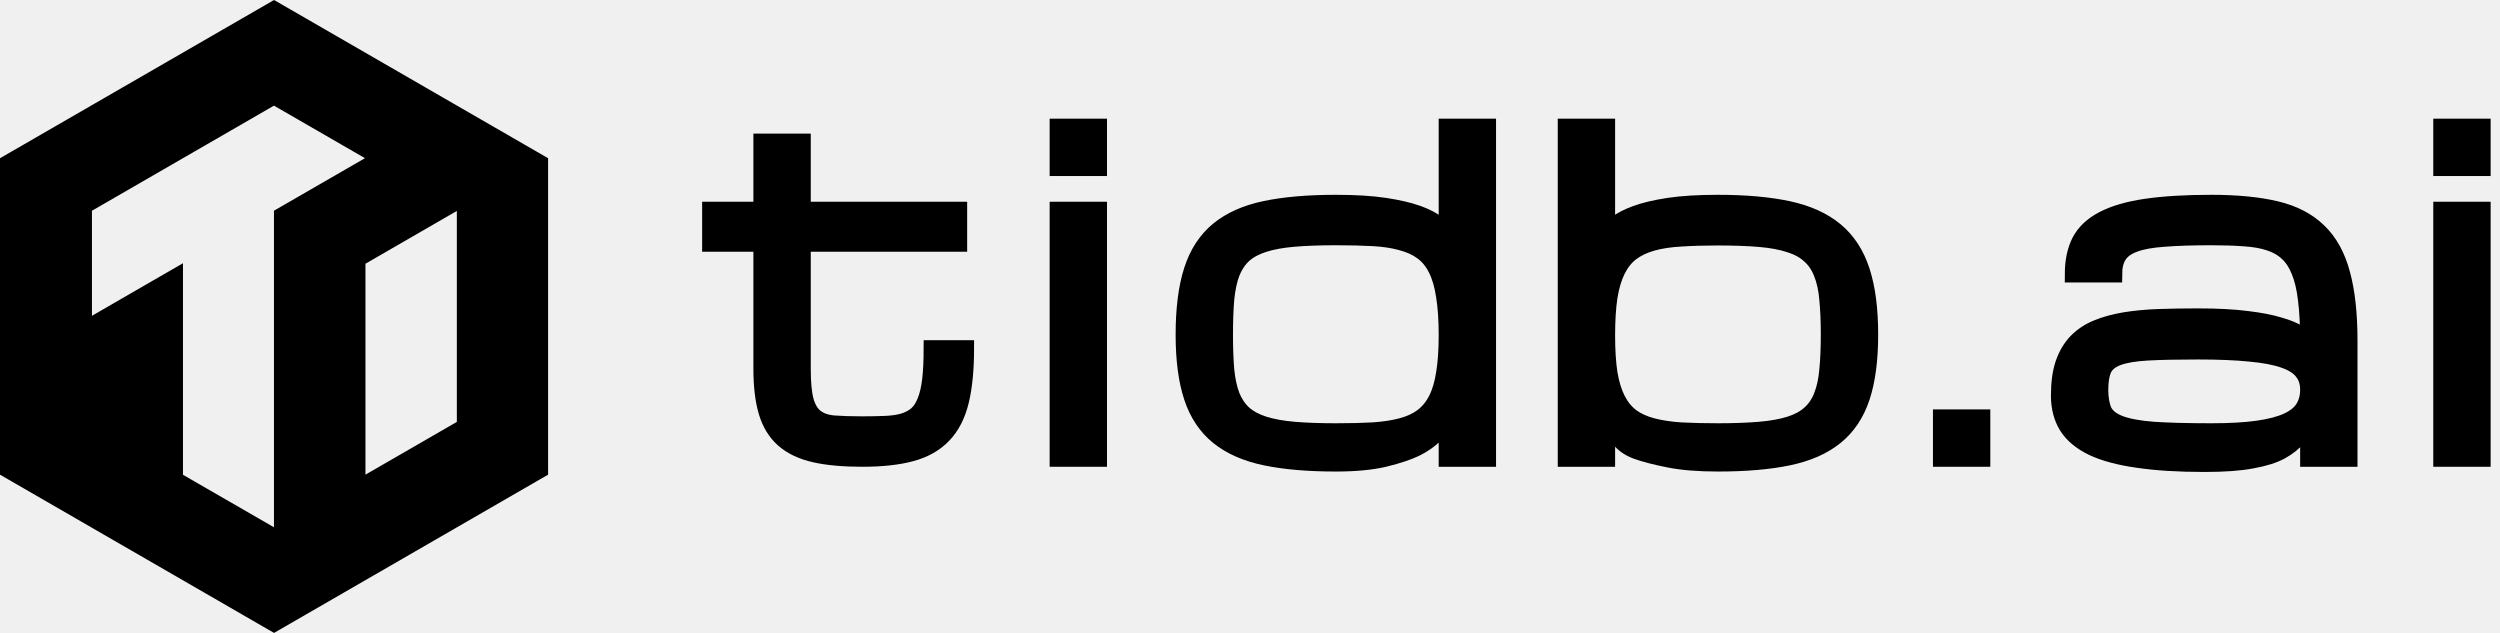
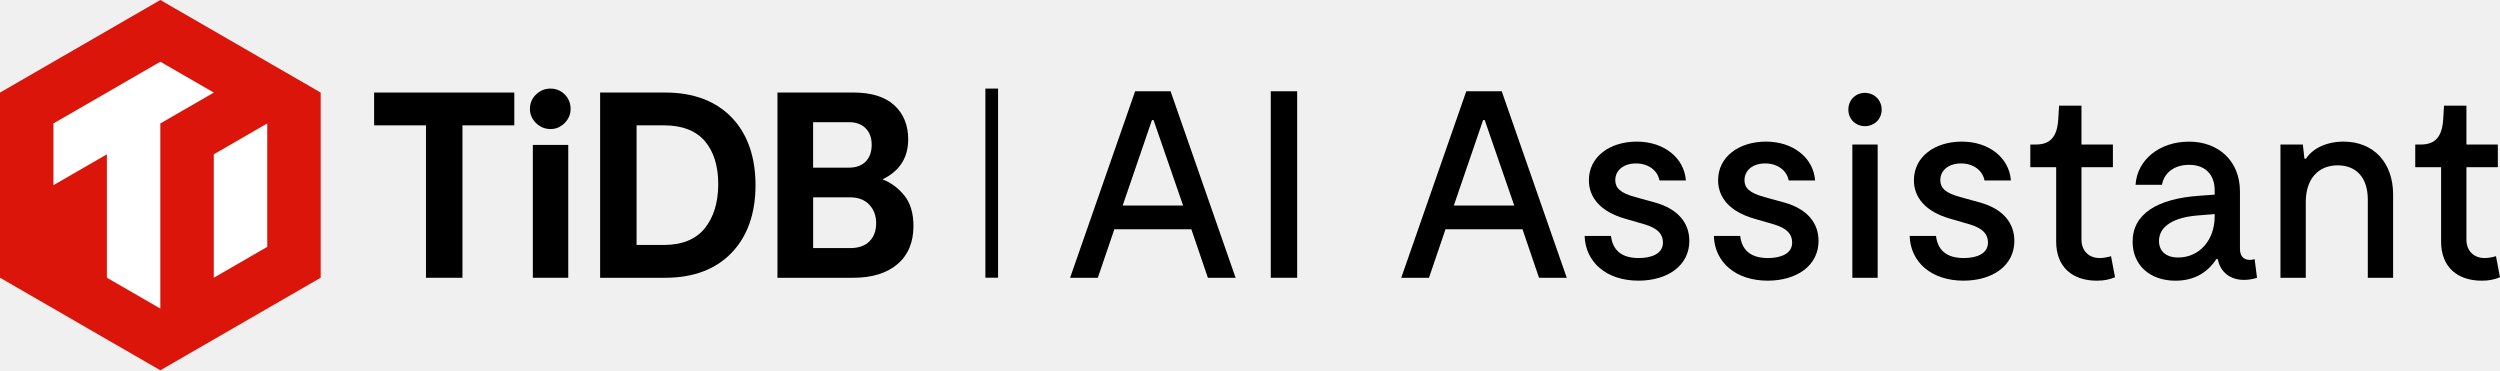
- <svg xmlns="http://www.w3.org/2000/svg" width="158" height="40" viewBox="0 0 158 40" fill="none">
-   <path d="M5.561 12.886L5.311 13.03V13.319V19.958V20.824L6.061 20.391L11.064 17.502V30.007V30.296L11.315 30.44L17.064 33.756L17.814 34.188V33.323V13.605L23.315 10.43L24.065 9.997L23.315 9.563L17.564 6.244L17.314 6.099L17.064 6.244L5.561 12.886ZM22.847 16.235L22.597 16.38V16.669V29.998V30.863L23.347 30.431L29.121 27.098L29.372 26.954V26.665V13.332V12.466L28.621 12.899L22.847 16.235ZM17.32 39.423L0.5 29.71V10.288L17.32 0.577L34.14 10.288V29.71L17.32 39.423Z" fill="black" stroke="black" />
-   <path d="M61.062 22C61.062 23.34 60.953 24.461 60.734 25.363C60.516 26.256 60.147 26.972 59.627 27.51C59.117 28.047 58.442 28.43 57.603 28.658C56.765 28.886 55.73 29 54.5 29C53.306 29 52.303 28.909 51.492 28.727C50.681 28.544 50.025 28.234 49.523 27.797C49.022 27.359 48.662 26.776 48.443 26.047C48.225 25.318 48.115 24.406 48.115 23.312V15.41H44.875V13.25H48.115V8.943H50.74V13.25H60.625V15.41H50.74V23.312C50.74 24.188 50.804 24.862 50.932 25.336C51.068 25.81 51.283 26.156 51.574 26.375C51.866 26.594 52.249 26.721 52.723 26.758C53.206 26.794 53.794 26.812 54.486 26.812C55.033 26.812 55.521 26.803 55.949 26.785C56.387 26.767 56.765 26.712 57.084 26.621C57.412 26.521 57.69 26.375 57.918 26.184C58.146 25.983 58.328 25.705 58.465 25.35C58.611 24.994 58.715 24.547 58.779 24.01C58.843 23.463 58.875 22.793 58.875 22H61.062Z" fill="black" />
-   <path d="M66.838 13.25H69.463V29H66.838V13.25ZM69.463 10.625H66.838V8H69.463V10.625Z" fill="black" />
-   <path d="M84.425 29.301C82.675 29.301 81.189 29.173 79.968 28.918C78.747 28.663 77.753 28.225 76.987 27.605C76.222 26.986 75.666 26.152 75.32 25.104C74.973 24.055 74.8 22.738 74.8 21.152C74.8 19.512 74.973 18.154 75.32 17.078C75.666 16.003 76.222 15.15 76.987 14.521C77.753 13.893 78.747 13.45 79.968 13.195C81.189 12.94 82.675 12.812 84.425 12.812C85.665 12.812 86.704 12.876 87.542 13.004C88.381 13.132 89.064 13.291 89.593 13.482C90.131 13.674 90.536 13.883 90.81 14.111C91.092 14.33 91.297 14.535 91.425 14.727V8H94.05V29H91.425V26.662C91.425 26.662 91.206 26.922 90.769 27.441C90.386 27.815 89.962 28.116 89.497 28.344C89.032 28.572 88.381 28.79 87.542 29C86.704 29.201 85.665 29.301 84.425 29.301ZM84.425 27.25C85.3 27.25 86.079 27.232 86.763 27.195C87.447 27.15 88.048 27.059 88.568 26.922C89.087 26.785 89.525 26.585 89.88 26.32C90.245 26.047 90.541 25.687 90.769 25.24C90.997 24.794 91.161 24.242 91.261 23.586C91.37 22.921 91.425 22.123 91.425 21.193C91.425 20.227 91.37 19.407 91.261 18.732C91.161 18.049 90.997 17.479 90.769 17.023C90.541 16.559 90.245 16.194 89.88 15.93C89.525 15.665 89.087 15.465 88.568 15.328C88.048 15.182 87.447 15.091 86.763 15.055C86.079 15.018 85.3 15 84.425 15C83.404 15 82.52 15.032 81.773 15.096C81.034 15.159 80.406 15.273 79.886 15.438C79.366 15.602 78.943 15.829 78.615 16.121C78.295 16.413 78.045 16.787 77.862 17.242C77.689 17.698 77.571 18.249 77.507 18.896C77.452 19.535 77.425 20.287 77.425 21.152C77.425 22.009 77.452 22.756 77.507 23.395C77.571 24.023 77.689 24.566 77.862 25.021C78.045 25.468 78.295 25.837 78.615 26.129C78.943 26.421 79.366 26.648 79.886 26.812C80.406 26.977 81.034 27.09 81.773 27.154C82.52 27.218 83.404 27.25 84.425 27.25Z" fill="black" />
-   <path d="M108.575 29.301C107.317 29.301 106.269 29.214 105.43 29.041C104.601 28.877 103.922 28.699 103.393 28.508C102.865 28.307 102.464 27.997 102.19 27.578C101.917 27.15 101.712 26.817 101.575 26.58V29H98.95V8H101.575V14.74C101.693 14.549 101.889 14.344 102.163 14.125C102.445 13.897 102.851 13.688 103.38 13.496C103.917 13.296 104.606 13.132 105.444 13.004C106.283 12.876 107.326 12.812 108.575 12.812C110.325 12.812 111.811 12.945 113.032 13.209C114.253 13.473 115.247 13.925 116.012 14.562C116.778 15.2 117.334 16.057 117.68 17.133C118.027 18.199 118.2 19.539 118.2 21.152C118.2 22.738 118.027 24.055 117.68 25.104C117.334 26.152 116.778 26.986 116.012 27.605C115.247 28.225 114.253 28.663 113.032 28.918C111.811 29.173 110.325 29.301 108.575 29.301ZM108.575 27.25C109.596 27.25 110.475 27.218 111.214 27.154C111.961 27.09 112.595 26.977 113.114 26.812C113.634 26.648 114.053 26.421 114.372 26.129C114.7 25.837 114.951 25.468 115.124 25.021C115.306 24.566 115.425 24.023 115.479 23.395C115.543 22.756 115.575 22.009 115.575 21.152C115.575 20.296 115.543 19.548 115.479 18.91C115.425 18.272 115.306 17.73 115.124 17.283C114.951 16.828 114.7 16.454 114.372 16.162C114.053 15.861 113.634 15.629 113.114 15.465C112.595 15.292 111.961 15.173 111.214 15.109C110.475 15.046 109.596 15.014 108.575 15.014C107.7 15.014 106.921 15.037 106.237 15.082C105.554 15.118 104.952 15.21 104.432 15.355C103.913 15.501 103.471 15.711 103.106 15.984C102.751 16.258 102.459 16.622 102.231 17.078C102.003 17.534 101.835 18.099 101.725 18.773C101.625 19.448 101.575 20.255 101.575 21.193C101.575 22.123 101.625 22.921 101.725 23.586C101.835 24.242 102.003 24.794 102.231 25.24C102.459 25.687 102.751 26.047 103.106 26.32C103.471 26.585 103.913 26.785 104.432 26.922C104.952 27.059 105.554 27.15 106.237 27.195C106.921 27.232 107.7 27.25 108.575 27.25Z" fill="black" />
-   <path d="M125.287 29H122.662V26.375H125.287V29Z" fill="black" />
-   <path d="M145.869 26.84C145.842 26.949 145.637 27.223 145.254 27.66C144.98 27.988 144.616 28.28 144.16 28.535C143.704 28.781 143.094 28.973 142.328 29.109C141.572 29.255 140.574 29.328 139.334 29.328C137.684 29.328 136.276 29.241 135.109 29.068C133.943 28.904 132.99 28.649 132.252 28.303C131.514 27.947 130.971 27.496 130.625 26.949C130.288 26.402 130.119 25.751 130.119 24.994C130.119 24.201 130.21 23.531 130.393 22.984C130.584 22.428 130.857 21.963 131.213 21.59C131.577 21.216 132.015 20.924 132.525 20.715C133.036 20.505 133.615 20.346 134.262 20.236C134.918 20.127 135.633 20.059 136.408 20.031C137.183 20.004 138.008 19.99 138.883 19.99C140.132 19.99 141.175 20.045 142.014 20.154C142.852 20.255 143.536 20.387 144.064 20.551C144.602 20.706 145.008 20.874 145.281 21.057C145.555 21.239 145.751 21.408 145.869 21.562C145.869 20.542 145.824 19.671 145.732 18.951C145.65 18.231 145.509 17.63 145.309 17.146C145.117 16.663 144.867 16.281 144.557 15.998C144.247 15.706 143.864 15.488 143.408 15.342C142.962 15.196 142.438 15.105 141.836 15.068C141.234 15.023 140.546 15 139.771 15C138.568 15 137.57 15.032 136.777 15.096C135.984 15.15 135.355 15.264 134.891 15.438C134.426 15.611 134.098 15.852 133.906 16.162C133.715 16.463 133.619 16.859 133.619 17.352H130.994C130.994 16.522 131.14 15.82 131.432 15.246C131.732 14.672 132.225 14.207 132.908 13.852C133.601 13.487 134.508 13.223 135.629 13.059C136.75 12.895 138.131 12.812 139.771 12.812C141.376 12.812 142.734 12.945 143.846 13.209C144.958 13.473 145.855 13.938 146.539 14.604C147.232 15.269 147.729 16.167 148.029 17.297C148.339 18.418 148.494 19.84 148.494 21.562V29H145.869V26.84ZM139.771 27.25C140.929 27.25 141.895 27.195 142.67 27.086C143.454 26.977 144.083 26.812 144.557 26.594C145.031 26.375 145.368 26.102 145.568 25.773C145.769 25.445 145.869 25.062 145.869 24.625C145.869 24.188 145.751 23.818 145.514 23.518C145.286 23.208 144.898 22.957 144.352 22.766C143.814 22.574 143.098 22.438 142.205 22.355C141.312 22.264 140.209 22.219 138.896 22.219C137.584 22.219 136.522 22.241 135.711 22.287C134.909 22.333 134.289 22.438 133.852 22.602C133.414 22.766 133.118 23.007 132.963 23.326C132.817 23.645 132.744 24.078 132.744 24.625C132.744 25.172 132.822 25.619 132.977 25.965C133.141 26.302 133.469 26.566 133.961 26.758C134.453 26.949 135.16 27.081 136.08 27.154C137.01 27.218 138.24 27.25 139.771 27.25Z" fill="black" />
-   <path d="M154.283 13.25H156.908V29H154.283V13.25ZM156.908 10.625H154.283V8H156.908V10.625Z" fill="black" />
-   <path d="M61.062 22C61.062 23.34 60.953 24.461 60.734 25.363C60.516 26.256 60.147 26.972 59.627 27.51C59.117 28.047 58.442 28.43 57.603 28.658C56.765 28.886 55.73 29 54.5 29C53.306 29 52.303 28.909 51.492 28.727C50.681 28.544 50.025 28.234 49.523 27.797C49.022 27.359 48.662 26.776 48.443 26.047C48.225 25.318 48.115 24.406 48.115 23.312V15.41H44.875V13.25H48.115V8.943H50.74V13.25H60.625V15.41H50.74V23.312C50.74 24.188 50.804 24.862 50.932 25.336C51.068 25.81 51.283 26.156 51.574 26.375C51.866 26.594 52.249 26.721 52.723 26.758C53.206 26.794 53.794 26.812 54.486 26.812C55.033 26.812 55.521 26.803 55.949 26.785C56.387 26.767 56.765 26.712 57.084 26.621C57.412 26.521 57.69 26.375 57.918 26.184C58.146 25.983 58.328 25.705 58.465 25.35C58.611 24.994 58.715 24.547 58.779 24.01C58.843 23.463 58.875 22.793 58.875 22H61.062Z" stroke="black" />
-   <path d="M66.838 13.25H69.463V29H66.838V13.25ZM69.463 10.625H66.838V8H69.463V10.625Z" stroke="black" />
-   <path d="M84.425 29.301C82.675 29.301 81.189 29.173 79.968 28.918C78.747 28.663 77.753 28.225 76.987 27.605C76.222 26.986 75.666 26.152 75.32 25.104C74.973 24.055 74.8 22.738 74.8 21.152C74.8 19.512 74.973 18.154 75.32 17.078C75.666 16.003 76.222 15.15 76.987 14.521C77.753 13.893 78.747 13.45 79.968 13.195C81.189 12.94 82.675 12.812 84.425 12.812C85.665 12.812 86.704 12.876 87.542 13.004C88.381 13.132 89.064 13.291 89.593 13.482C90.131 13.674 90.536 13.883 90.81 14.111C91.092 14.33 91.297 14.535 91.425 14.727V8H94.05V29H91.425V26.662C91.425 26.662 91.206 26.922 90.769 27.441C90.386 27.815 89.962 28.116 89.497 28.344C89.032 28.572 88.381 28.79 87.542 29C86.704 29.201 85.665 29.301 84.425 29.301ZM84.425 27.25C85.3 27.25 86.079 27.232 86.763 27.195C87.447 27.15 88.048 27.059 88.568 26.922C89.087 26.785 89.525 26.585 89.88 26.32C90.245 26.047 90.541 25.687 90.769 25.24C90.997 24.794 91.161 24.242 91.261 23.586C91.37 22.921 91.425 22.123 91.425 21.193C91.425 20.227 91.37 19.407 91.261 18.732C91.161 18.049 90.997 17.479 90.769 17.023C90.541 16.559 90.245 16.194 89.88 15.93C89.525 15.665 89.087 15.465 88.568 15.328C88.048 15.182 87.447 15.091 86.763 15.055C86.079 15.018 85.3 15 84.425 15C83.404 15 82.52 15.032 81.773 15.096C81.034 15.159 80.406 15.273 79.886 15.438C79.366 15.602 78.943 15.829 78.615 16.121C78.295 16.413 78.045 16.787 77.862 17.242C77.689 17.698 77.571 18.249 77.507 18.896C77.452 19.535 77.425 20.287 77.425 21.152C77.425 22.009 77.452 22.756 77.507 23.395C77.571 24.023 77.689 24.566 77.862 25.021C78.045 25.468 78.295 25.837 78.615 26.129C78.943 26.421 79.366 26.648 79.886 26.812C80.406 26.977 81.034 27.09 81.773 27.154C82.52 27.218 83.404 27.25 84.425 27.25Z" stroke="black" />
-   <path d="M108.575 29.301C107.317 29.301 106.269 29.214 105.43 29.041C104.601 28.877 103.922 28.699 103.393 28.508C102.865 28.307 102.464 27.997 102.19 27.578C101.917 27.15 101.712 26.817 101.575 26.58V29H98.95V8H101.575V14.74C101.693 14.549 101.889 14.344 102.163 14.125C102.445 13.897 102.851 13.688 103.38 13.496C103.917 13.296 104.606 13.132 105.444 13.004C106.283 12.876 107.326 12.812 108.575 12.812C110.325 12.812 111.811 12.945 113.032 13.209C114.253 13.473 115.247 13.925 116.012 14.562C116.778 15.2 117.334 16.057 117.68 17.133C118.027 18.199 118.2 19.539 118.2 21.152C118.2 22.738 118.027 24.055 117.68 25.104C117.334 26.152 116.778 26.986 116.012 27.605C115.247 28.225 114.253 28.663 113.032 28.918C111.811 29.173 110.325 29.301 108.575 29.301ZM108.575 27.25C109.596 27.25 110.475 27.218 111.214 27.154C111.961 27.09 112.595 26.977 113.114 26.812C113.634 26.648 114.053 26.421 114.372 26.129C114.7 25.837 114.951 25.468 115.124 25.021C115.306 24.566 115.425 24.023 115.479 23.395C115.543 22.756 115.575 22.009 115.575 21.152C115.575 20.296 115.543 19.548 115.479 18.91C115.425 18.272 115.306 17.73 115.124 17.283C114.951 16.828 114.7 16.454 114.372 16.162C114.053 15.861 113.634 15.629 113.114 15.465C112.595 15.292 111.961 15.173 111.214 15.109C110.475 15.046 109.596 15.014 108.575 15.014C107.7 15.014 106.921 15.037 106.237 15.082C105.554 15.118 104.952 15.21 104.432 15.355C103.913 15.501 103.471 15.711 103.106 15.984C102.751 16.258 102.459 16.622 102.231 17.078C102.003 17.534 101.835 18.099 101.725 18.773C101.625 19.448 101.575 20.255 101.575 21.193C101.575 22.123 101.625 22.921 101.725 23.586C101.835 24.242 102.003 24.794 102.231 25.24C102.459 25.687 102.751 26.047 103.106 26.32C103.471 26.585 103.913 26.785 104.432 26.922C104.952 27.059 105.554 27.15 106.237 27.195C106.921 27.232 107.7 27.25 108.575 27.25Z" stroke="black" />
-   <path d="M125.287 29H122.662V26.375H125.287V29Z" stroke="black" />
-   <path d="M145.869 26.84C145.842 26.949 145.637 27.223 145.254 27.66C144.98 27.988 144.616 28.28 144.16 28.535C143.704 28.781 143.094 28.973 142.328 29.109C141.572 29.255 140.574 29.328 139.334 29.328C137.684 29.328 136.276 29.241 135.109 29.068C133.943 28.904 132.99 28.649 132.252 28.303C131.514 27.947 130.971 27.496 130.625 26.949C130.288 26.402 130.119 25.751 130.119 24.994C130.119 24.201 130.21 23.531 130.393 22.984C130.584 22.428 130.857 21.963 131.213 21.59C131.577 21.216 132.015 20.924 132.525 20.715C133.036 20.505 133.615 20.346 134.262 20.236C134.918 20.127 135.633 20.059 136.408 20.031C137.183 20.004 138.008 19.99 138.883 19.99C140.132 19.99 141.175 20.045 142.014 20.154C142.852 20.255 143.536 20.387 144.064 20.551C144.602 20.706 145.008 20.874 145.281 21.057C145.555 21.239 145.751 21.408 145.869 21.562C145.869 20.542 145.824 19.671 145.732 18.951C145.65 18.231 145.509 17.63 145.309 17.146C145.117 16.663 144.867 16.281 144.557 15.998C144.247 15.706 143.864 15.488 143.408 15.342C142.962 15.196 142.438 15.105 141.836 15.068C141.234 15.023 140.546 15 139.771 15C138.568 15 137.57 15.032 136.777 15.096C135.984 15.15 135.355 15.264 134.891 15.438C134.426 15.611 134.098 15.852 133.906 16.162C133.715 16.463 133.619 16.859 133.619 17.352H130.994C130.994 16.522 131.14 15.82 131.432 15.246C131.732 14.672 132.225 14.207 132.908 13.852C133.601 13.487 134.508 13.223 135.629 13.059C136.75 12.895 138.131 12.812 139.771 12.812C141.376 12.812 142.734 12.945 143.846 13.209C144.958 13.473 145.855 13.938 146.539 14.604C147.232 15.269 147.729 16.167 148.029 17.297C148.339 18.418 148.494 19.84 148.494 21.562V29H145.869V26.84ZM139.771 27.25C140.929 27.25 141.895 27.195 142.67 27.086C143.454 26.977 144.083 26.812 144.557 26.594C145.031 26.375 145.368 26.102 145.568 25.773C145.769 25.445 145.869 25.062 145.869 24.625C145.869 24.188 145.751 23.818 145.514 23.518C145.286 23.208 144.898 22.957 144.352 22.766C143.814 22.574 143.098 22.438 142.205 22.355C141.312 22.264 140.209 22.219 138.896 22.219C137.584 22.219 136.522 22.241 135.711 22.287C134.909 22.333 134.289 22.438 133.852 22.602C133.414 22.766 133.118 23.007 132.963 23.326C132.817 23.645 132.744 24.078 132.744 24.625C132.744 25.172 132.822 25.619 132.977 25.965C133.141 26.302 133.469 26.566 133.961 26.758C134.453 26.949 135.16 27.081 136.08 27.154C137.01 27.218 138.24 27.25 139.771 27.25Z" stroke="black" />
-   <path d="M154.283 13.25H156.908V29H154.283V13.25ZM156.908 10.625H154.283V8H156.908V10.625Z" stroke="black" />
+ <svg xmlns="http://www.w3.org/2000/svg" id="_图层_2" viewBox="0 0 788.24 116.75">
+   <defs>
+     <style>.cls-1{fill:none;stroke:#000;stroke-miterlimit:10;stroke-width:4px;}.cls-2,.cls-3,.cls-4{stroke-width:0px;}.cls-3{fill:#dc150b;}.cls-4{fill:#fff;}</style>
+   </defs>
+   <g id="_图层_1-2">
+     <polygon class="cls-2" points="117.96 39.52 134.31 39.52 134.31 87.58 145.81 87.58 145.81 39.52 162.16 39.52 162.16 29.18 117.96 29.18 117.96 39.52" />
+     <path class="cls-2" d="M173.58,27.93c-1.75,0-3.28.62-4.56,1.85-1.28,1.23-1.94,2.77-1.94,4.57,0,1.7.65,3.19,1.93,4.45,1.28,1.25,2.81,1.89,4.56,1.89s3.19-.64,4.45-1.89,1.89-2.75,1.89-4.45c0-1.8-.62-3.33-1.85-4.56-1.23-1.23-2.74-1.85-4.48-1.85Z" />
+     <rect class="cls-2" x="168" y="45.69" width="11.17" height="41.89" />
+     <path class="cls-2" d="M209.75,29.18h-20.53v58.4h20.53c8.85,0,15.88-2.64,20.9-7.85,5.01-5.21,7.56-12.39,7.56-21.35s-2.54-16.21-7.56-21.39c-5.02-5.18-12.05-7.81-20.9-7.81ZM200.72,39.52h8.62c5.72,0,10.04,1.66,12.86,4.93,2.83,3.29,4.26,7.86,4.26,13.59s-1.44,10.49-4.27,13.97c-2.82,3.46-7.14,5.22-12.86,5.22h-8.62v-37.72Z" />
+     <path class="cls-2" d="M285.04,61.53c-1.9-2.31-4.16-3.97-6.7-4.93v-.1c5.32-2.58,8.01-6.81,8.01-12.57,0-4.47-1.48-8.09-4.39-10.75-2.91-2.65-7.2-4-12.75-4h-24.08v58.4h23.92c5.88,0,10.56-1.44,13.9-4.28,3.36-2.85,5.06-6.9,5.06-12.04,0-4.07-1-7.34-2.96-9.73ZM256.37,52.87v-14.35h11.34c2.16,0,3.91.64,5.2,1.9,1.28,1.26,1.93,3.02,1.93,5.24s-.64,4-1.9,5.28c-1.26,1.28-3.07,1.93-5.4,1.93h-11.18ZM276.25,70.43c0,2.33-.71,4.23-2.1,5.65-1.39,1.42-3.45,2.14-6.1,2.14h-11.67v-16h11.67c2.54,0,4.57.77,6.02,2.3,1.45,1.53,2.19,3.52,2.19,5.9Z" />
+     <polygon class="cls-3" points="50.55 0 0 29.19 0 87.56 50.55 116.75 101.11 87.56 101.11 29.19 50.55 0" />
+     <polygon class="cls-4" points="33.7 87.56 33.7 48.65 16.85 58.38 16.85 38.92 50.55 19.46 67.41 29.19 50.55 38.92 50.55 97.29 33.7 87.56" />
+     <polygon class="cls-4" points="67.41 87.56 67.41 48.65 84.26 38.92 84.26 77.83 67.41 87.56" />
+     <path class="cls-2" d="M357.91,28.78h11.17l20.5,58.8h-8.74l-5.21-15.29h-24.28l-5.21,15.29h-8.74l20.5-58.8ZM373.03,64.81l-9.32-26.96h-.5l-9.24,26.96h19.07Z" />
+     <path class="cls-2" d="M400.67,28.78h8.32v58.8h-8.32V28.78Z" />
+     <path class="cls-2" d="M462.32,28.78h11.17l20.5,58.8h-8.74l-5.21-15.29h-24.28l-5.21,15.29h-8.74l20.5-58.8ZM477.44,64.81l-9.32-26.96h-.5l-9.24,26.96h19.07Z" />
+     <path class="cls-2" d="M499.62,74.39h8.32c.5,4.28,3.11,6.97,8.74,6.97,4.03,0,7.64-1.34,7.64-4.87,0-2.6-1.51-4.45-5.63-5.71l-6.38-1.85c-7.56-2.18-11.34-6.55-11.34-12.1,0-7.39,6.55-12.18,15.12-12.18s14.95,5.12,15.46,12.26h-8.32c-.59-3.19-3.53-5.38-7.39-5.38s-6.55,2.1-6.55,5.29c0,2.44,1.6,4.03,6.22,5.29l6.38,1.76c7.14,2.02,10.75,6.38,10.75,12.1,0,7.73-6.8,12.52-16.04,12.52-10.08,0-16.72-5.8-16.97-14.11Z" />
+     <path class="cls-2" d="M540.36,74.39h8.32c.5,4.28,3.11,6.97,8.74,6.97,4.03,0,7.64-1.34,7.64-4.87,0-2.6-1.51-4.45-5.63-5.71l-6.38-1.85c-7.56-2.18-11.34-6.55-11.34-12.1,0-7.39,6.55-12.18,15.12-12.18s14.95,5.12,15.46,12.26h-8.32c-.59-3.19-3.53-5.38-7.39-5.38s-6.55,2.1-6.55,5.29c0,2.44,1.6,4.03,6.22,5.29l6.38,1.76c7.14,2.02,10.75,6.38,10.75,12.1,0,7.73-6.8,12.52-16.04,12.52-10.08,0-16.72-5.8-16.97-14.11Z" />
+     <path class="cls-2" d="M582.78,34.57c0-3.11,2.35-5.29,5.21-5.29s5.29,2.18,5.29,5.29-2.44,5.21-5.29,5.21-5.21-2.18-5.21-5.21ZM584.04,45.58h7.98v42h-7.98v-42Z" />
+     <path class="cls-2" d="M602.1,74.39h8.32c.5,4.28,3.11,6.97,8.74,6.97,4.03,0,7.64-1.34,7.64-4.87,0-2.6-1.51-4.45-5.63-5.71l-6.38-1.85c-7.56-2.18-11.34-6.55-11.34-12.1,0-7.39,6.55-12.18,15.12-12.18s14.95,5.12,15.46,12.26h-8.32c-.59-3.19-3.53-5.38-7.39-5.38s-6.55,2.1-6.55,5.29c0,2.44,1.6,4.03,6.22,5.29l6.38,1.76c7.14,2.02,10.75,6.38,10.75,12.1,0,7.73-6.8,12.52-16.04,12.52-10.08,0-16.72-5.8-16.97-14.11Z" />
+     <path class="cls-2" d="M648.3,76.15v-23.44h-8.15v-7.14h1.68c4.79,0,6.8-2.6,7.14-8.06l.25-4.2h7.06v12.26h9.91v7.14h-9.91v22.85c0,3.53,2.35,5.8,5.71,5.8,1.18,0,2.52-.25,3.61-.59l1.26,6.64c-1.6.67-3.36,1.09-5.71,1.09-7.64,0-12.85-4.2-12.85-12.35Z" />
+     <path class="cls-2" d="M672.4,76.24c0-8.74,7.64-13.61,21.17-14.53l4.71-.34v-1.34c0-4.96-2.94-8.06-8.06-8.06-4.45,0-7.81,2.27-8.57,6.3h-8.32c.5-7.9,7.56-13.61,16.88-13.61s16.04,6.13,16.04,15.71v18.14c0,2.27,1.18,3.44,3.19,3.44.5,0,.76-.08,1.43-.25l.76,5.88c-1.18.42-2.77.67-4.12.67-4.45,0-7.56-2.6-8.23-6.55h-.5c-2.94,4.54-7.31,6.8-12.85,6.8-8.15,0-13.52-4.96-13.52-12.26ZM686.77,81.19c6.55,0,11.51-5.29,11.51-13.02v-.67l-5.21.42c-7.64.59-12.35,3.36-12.35,8.06,0,3.11,2.1,5.21,6.05,5.21Z" />
+     <path class="cls-2" d="M737.08,52.13c-6.22,0-10.08,4.37-10.08,11.59v23.86h-7.98v-42h7.06l.5,4.45h.5c2.1-3.28,6.55-5.38,11.84-5.38,9.41,0,15.62,6.55,15.62,16.72v26.21h-7.98v-24.7c0-6.72-3.53-10.75-9.49-10.75Z" />
+     <path class="cls-2" d="M769.67,76.15v-23.44h-8.15v-7.14h1.68c4.79,0,6.8-2.6,7.14-8.06l.25-4.2h7.06v12.26h9.91v7.14h-9.91v22.85c0,3.53,2.35,5.8,5.71,5.8,1.18,0,2.52-.25,3.61-.59l1.26,6.64c-1.6.67-3.36,1.09-5.71,1.09-7.64,0-12.85-4.2-12.85-12.35Z" />
+     <line class="cls-1" x1="312.69" y1="27.93" x2="312.69" y2="87.56" />
+   </g>
</svg>
